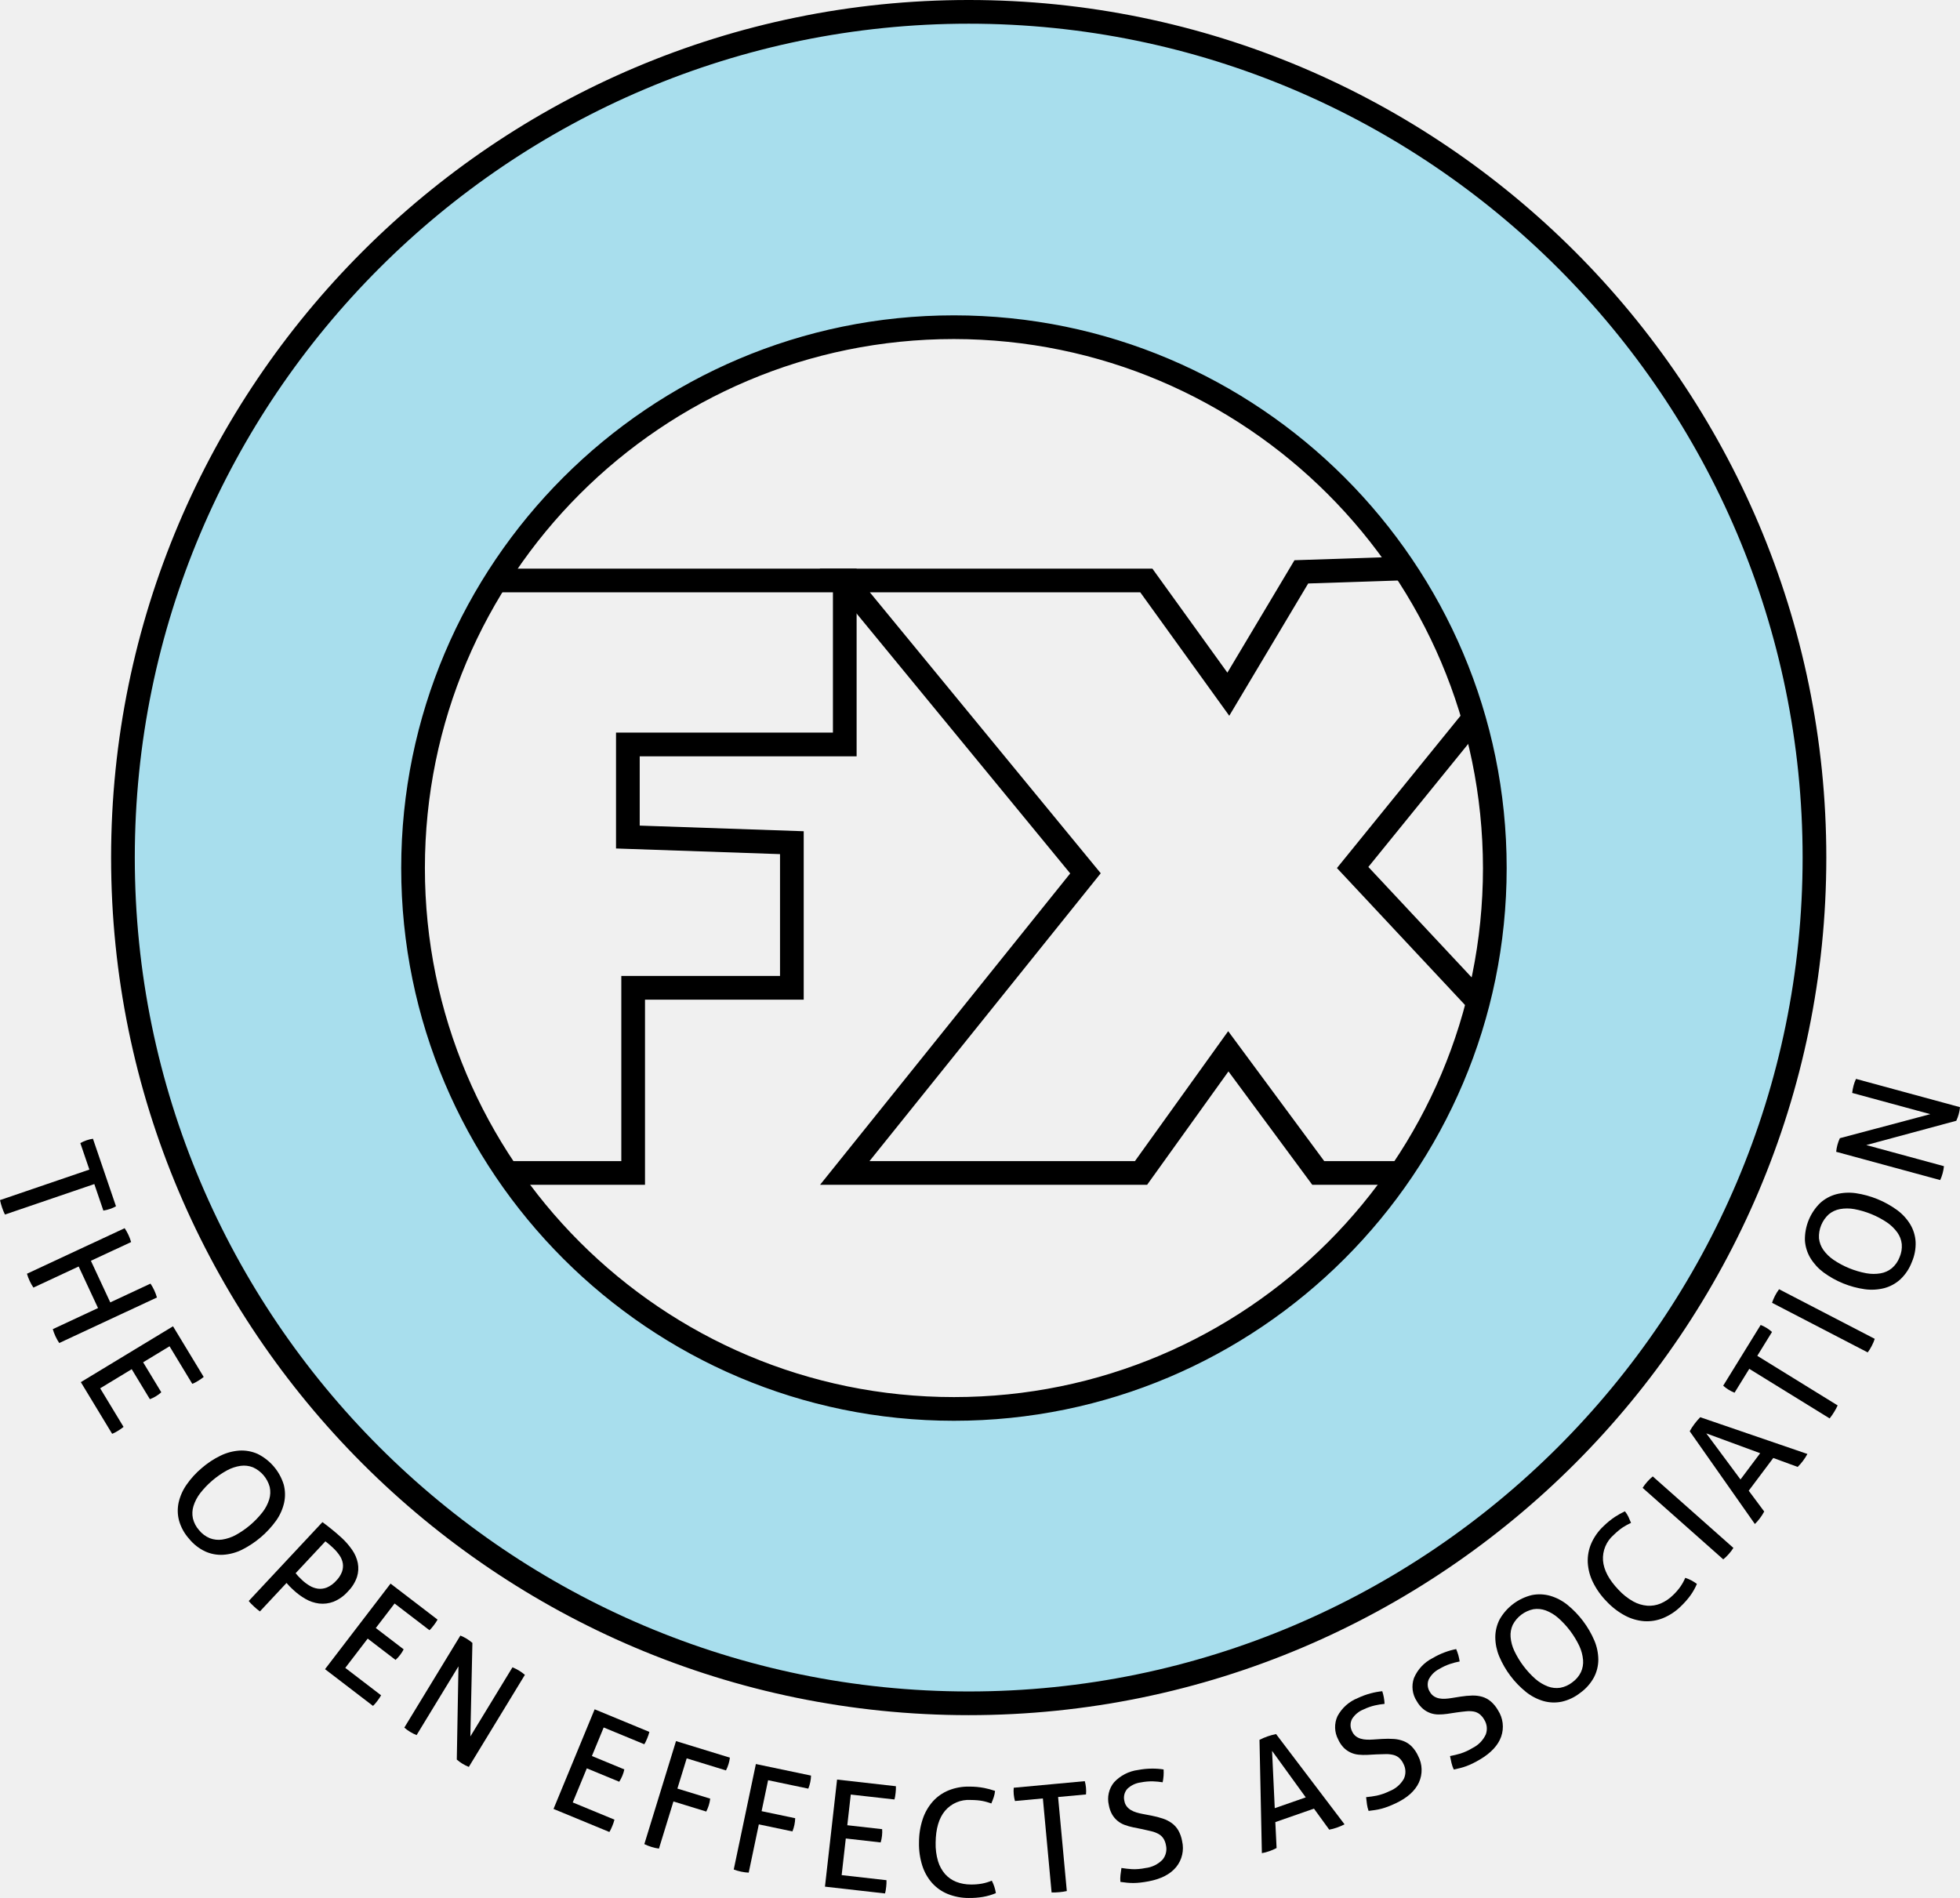
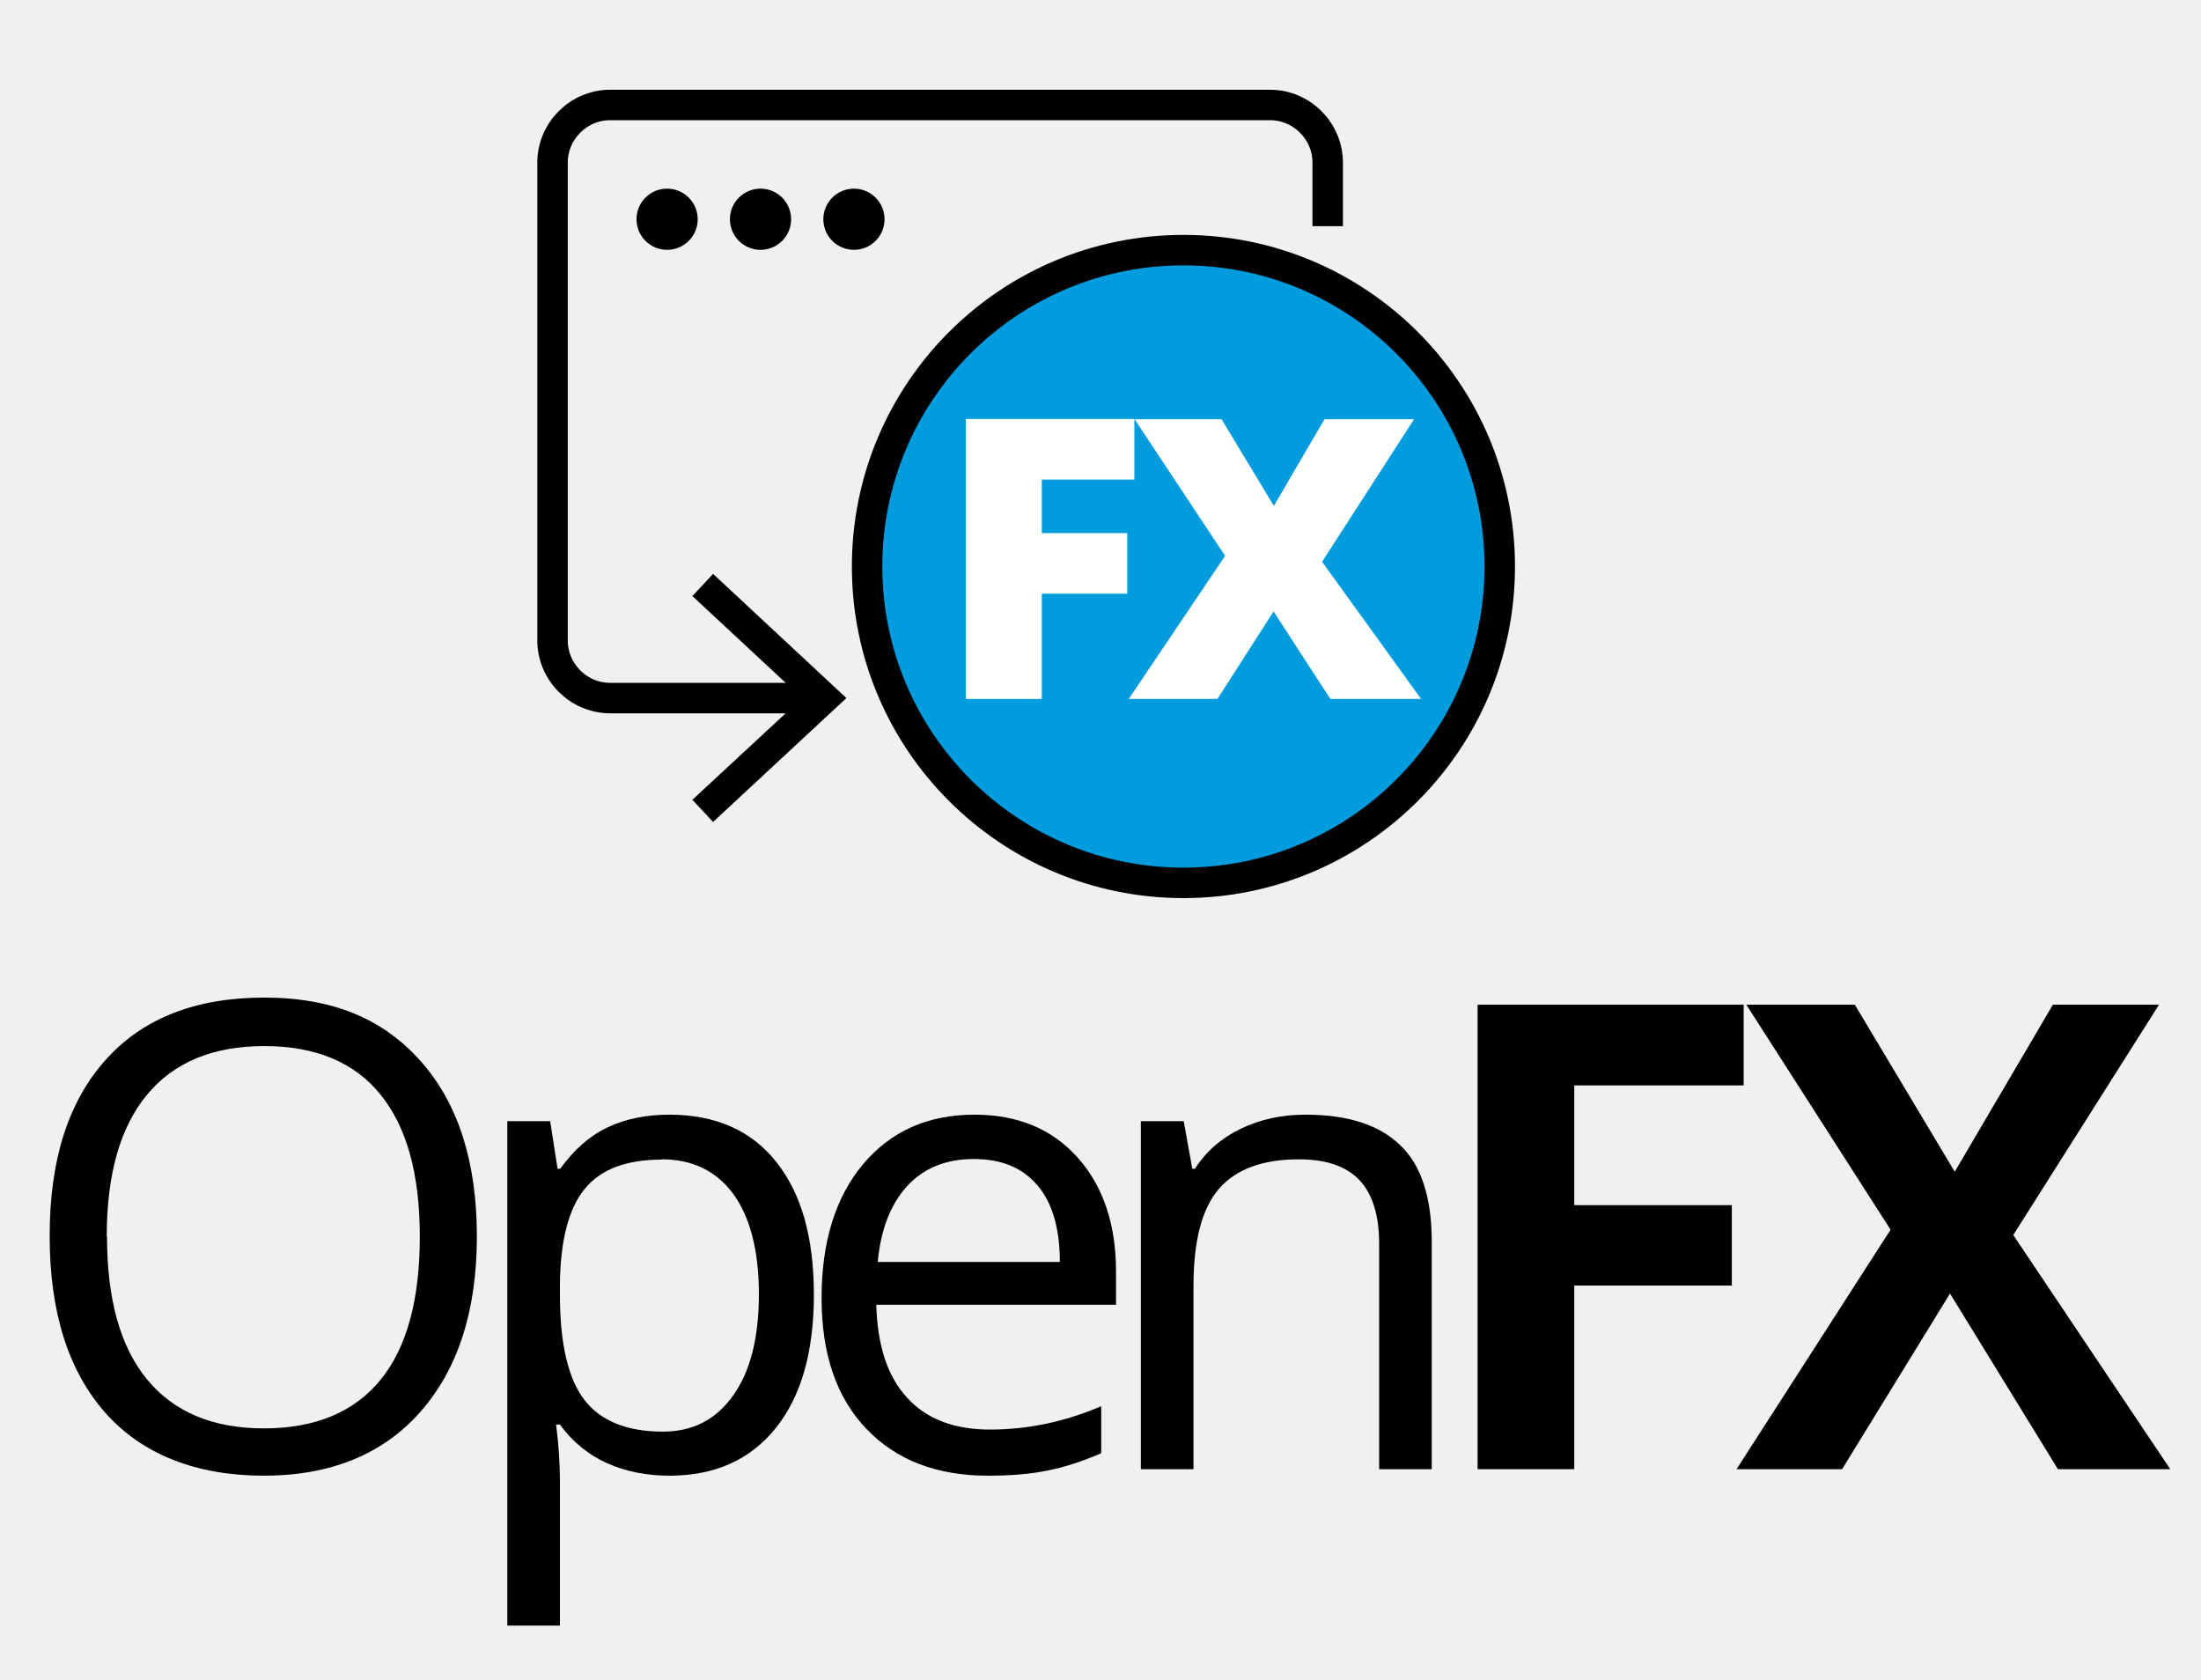
- <svg xmlns="http://www.w3.org/2000/svg" id="Layer_1" data-name="Layer 1" viewBox="0 0 469.573 454.731">
+ <svg xmlns="http://www.w3.org/2000/svg" id="AW" viewBox="0 0 74.45 56.82">
  <defs>
-     <style>.cls-1{fill:#a8deed;}</style>
+     <style>
+       .cls-1, .cls-2 {
+         fill: none;
+       }
+ 
+       .cls-3 {
+         fill: #fff;
+       }
+ 
+       .cls-4 {
+         fill: #009cde;
+       }
+ 
+       .cls-4, .cls-2 {
+         stroke: #000;
+         stroke-miterlimit: 10;
+         stroke-width: 1.03px;
+       }
+     </style>
  </defs>
-   <path d="M38.377,301.019l-2.168-6.354a6.178,6.178,0,0,1,.713-.355c.263-.119.521-.218.77-.305.247-.085.507-.16.774-.227a7.626,7.626,0,0,1,.767-.149L44.753,309.809a6.814,6.814,0,0,1-.678.346,7.533,7.533,0,0,1-.736.288c-.248.087-.521.167-.811.238a7.915,7.915,0,0,1-.798.163L39.56,304.488l-21.411,7.306a14.061,14.061,0,0,1-.683-1.662,15.832,15.832,0,0,1-.501-1.802Z" transform="translate(-16.96439 -20.80296)" />
-   <path d="M46.827,315.061c.165.24.324.497.477.772.152.27.296.545.427.827.132.284.252.57.362.863s.204.577.283.859l-9.636,4.49,4.643,9.962,9.635-4.492c.153.222.309.465.46.737.153.272.295.549.428.829q.196.426.369.879c.114.302.213.595.288.875L31.162,342.568q-.23-.326-.463-.735c-.152-.27-.3-.561-.442-.863-.132-.284-.254-.575-.369-.879a7.942,7.942,0,0,1-.275-.843l10.839-5.051-4.643-9.96L24.971,329.291c-.163-.243-.321-.495-.469-.753-.147-.263-.292-.545-.434-.849-.132-.282-.253-.575-.369-.875a8.762,8.762,0,0,1-.274-.843Z" transform="translate(-16.96439 -20.80296)" />
-   <path d="M58.415,338.564l7.352,12.135a11.002,11.002,0,0,1-1.296.909c-.224.135-.464.275-.714.414a5.263,5.263,0,0,1-.724.33l-5.451-9-6.326,3.837,4.352,7.185a7.789,7.789,0,0,1-.604.495c-.222.16-.446.311-.671.449-.227.137-.467.268-.726.396a7.337,7.337,0,0,1-.733.318l-4.354-7.189-7.556,4.579,5.601,9.248a11.571,11.571,0,0,1-1.296.909c-.224.135-.464.272-.714.412a5.354,5.354,0,0,1-.724.332l-7.501-12.377Z" transform="translate(-16.96439 -20.80296)" />
-   <path d="M62.26,389.466a11.029,11.029,0,0,1-2.394-4.327,9.216,9.216,0,0,1-.1-4.378,12.188,12.188,0,0,1,1.908-4.265,20.275,20.275,0,0,1,3.639-3.979,20.48,20.48,0,0,1,4.502-2.965,12.254,12.254,0,0,1,4.515-1.209,9.41,9.41,0,0,1,4.32.778,12.195,12.195,0,0,1,6.292,7.379,9.356,9.356,0,0,1,.082,4.387,11.984,11.984,0,0,1-1.916,4.254,22.552,22.552,0,0,1-8.144,6.942,11.965,11.965,0,0,1-4.505,1.223,9.197,9.197,0,0,1-4.306-.788A11.034,11.034,0,0,1,62.26,389.466Zm2.404-2.047a6.504,6.504,0,0,0,2.548,1.91,5.893,5.893,0,0,0,2.954.339,9.961,9.961,0,0,0,3.271-1.094,20.94,20.94,0,0,0,6.436-5.486,9.72,9.72,0,0,0,1.594-3.057,5.896,5.896,0,0,0,.119-2.96,7.237,7.237,0,0,0-4.03-4.726,5.906,5.906,0,0,0-2.939-.348,9.713,9.713,0,0,0-3.272,1.09,20.938,20.938,0,0,0-6.437,5.488,9.932,9.932,0,0,0-1.592,3.057,5.852,5.852,0,0,0-.134,2.97A6.508,6.508,0,0,0,64.664,387.419Z" transform="translate(-16.96439 -20.80296)" />
-   <path d="M94.21,385.484c.295.208.637.465,1.029.765q.586.45,1.215.964.625.512,1.241,1.035c.41.353.799.698,1.168,1.042a17.275,17.275,0,0,1,2.473,2.853,8.369,8.369,0,0,1,1.349,3.128,6.839,6.839,0,0,1-.19,3.336,9.024,9.024,0,0,1-2.157,3.464,9.196,9.196,0,0,1-3.472,2.482,7.312,7.312,0,0,1-3.455.433,8.61,8.61,0,0,1-3.265-1.108,15.589,15.589,0,0,1-2.904-2.15q-.498-.464-.868-.833c-.245-.245-.501-.524-.765-.838L79.234,406.878a14.574,14.574,0,0,1-1.413-1.172c-.211-.195-.428-.41-.657-.639a7.053,7.053,0,0,1-.607-.691Zm-6.419,12.236q.369.446.661.765c.192.215.491.508.893.884a10.326,10.326,0,0,0,1.774,1.337,5.209,5.209,0,0,0,2.006.721,4.352,4.352,0,0,0,2.15-.277,6.269,6.269,0,0,0,2.255-1.651,6.087,6.087,0,0,0,1.365-2.118,4.135,4.135,0,0,0,.198-2.026,4.787,4.787,0,0,0-.802-1.93,10.957,10.957,0,0,0-1.587-1.827,22.782,22.782,0,0,0-1.779-1.513Z" transform="translate(-16.96439 -20.80296)" />
-   <path d="M110.533,400.213l11.262,8.627a11.242,11.242,0,0,1-.875,1.319c-.163.211-.333.424-.517.646a5.31,5.31,0,0,1-.552.572l-8.352-6.399-4.499,5.875,6.672,5.108a7.209,7.209,0,0,1-.385.678c-.149.234-.302.453-.462.662-.163.211-.337.424-.531.634a6.875,6.875,0,0,1-.566.563l-6.671-5.11-5.372,7.015,8.581,6.571a10.773,10.773,0,0,1-.877,1.319c-.159.213-.332.426-.515.648a5.496,5.496,0,0,1-.552.57L94.833,420.712Z" transform="translate(-16.96439 -20.80296)" />
-   <path d="M127.257,412.664a8.439,8.439,0,0,1,.777.346c.268.137.515.272.74.408.224.137.458.295.702.472.244.174.464.355.665.529l-.488,22.41,10.088-16.563c.27.108.545.234.823.375s.548.293.816.456c.223.137.453.291.687.46.234.172.448.341.648.52L129.284,444.129c-.25-.094-.508-.213-.776-.346-.268-.137-.514-.275-.738-.41-.226-.137-.459-.293-.703-.469a8.345,8.345,0,0,1-.665-.531l.401-22.335L116.772,436.507c-.25-.096-.508-.208-.777-.343-.268-.137-.524-.282-.77-.428-.266-.163-.52-.334-.762-.508a6.888,6.888,0,0,1-.634-.513Z" transform="translate(-16.96439 -20.80296)" />
-   <path d="M159.429,430.328l13.112,5.415a10.716,10.716,0,0,1-.504,1.502q-.151.364-.332.756a5.163,5.163,0,0,1-.385.696l-9.726-4.016-2.822,6.839,7.765,3.208a6.884,6.884,0,0,1-.192.753c-.085.263-.174.517-.275.76-.102.243-.218.495-.35.749a6.749,6.749,0,0,1-.401.691l-7.766-3.208-3.371,8.167,9.992,4.126a10.755,10.755,0,0,1-.505,1.5c-.101.245-.208.495-.332.758a5.066,5.066,0,0,1-.384.696l-13.377-5.522Z" transform="translate(-16.96439 -20.80296)" />
-   <path d="M178.923,437.945l12.905,3.966a7.119,7.119,0,0,1-.125.774c-.058.27-.125.531-.203.778-.077.256-.169.513-.277.781a6.975,6.975,0,0,1-.334.724l-9.406-2.889-2.228,7.242,7.86,2.413c-.032.27-.076.536-.133.806-.06.27-.126.533-.204.783q-.118.378-.272.762c-.103.259-.218.501-.339.74l-7.861-2.418-3.472,11.294c-.29-.039-.582-.092-.872-.153-.295-.069-.601-.149-.923-.247-.295-.092-.596-.197-.898-.316a8.099,8.099,0,0,1-.809-.357Z" transform="translate(-16.96439 -20.80296)" />
-   <path d="M198.057,443.44l13.214,2.77a6.925,6.925,0,0,1-.053.776c-.034.277-.077.543-.132.801-.054.256-.121.524-.205.799a7.105,7.105,0,0,1-.266.751l-9.632-2.019-1.555,7.416,8.049,1.687c-.008.27-.029.54-.061.813-.033.277-.076.543-.131.799s-.121.52-.201.783c-.08.268-.171.52-.271.772l-8.048-1.69-2.426,11.562q-.438-.021-.884-.076c-.298-.037-.611-.092-.939-.16-.305-.064-.612-.14-.925-.231a7.914,7.914,0,0,1-.838-.286Z" transform="translate(-16.96439 -20.80296)" />
-   <path d="M217.509,447.163l14.095,1.594a10.476,10.476,0,0,1-.071,1.582c-.029.263-.065.538-.11.82a5.195,5.195,0,0,1-.177.772l-10.455-1.179-.832,7.35,8.35.943a6.668,6.668,0,0,1,.019.781c-.007.277-.025.547-.055.806-.03.263-.072.536-.128.82a7.182,7.182,0,0,1-.196.774l-8.351-.948-.991,8.778,10.74,1.216a10.81,10.81,0,0,1-.071,1.582c-.031.263-.068.536-.111.82a5.297,5.297,0,0,1-.177.774l-14.381-1.628Z" transform="translate(-16.96439 -20.80296)" />
-   <path d="M254.578,471.382a9.83,9.83,0,0,1,.978,2.99,14.463,14.463,0,0,1-3.098.904,19.371,19.371,0,0,1-3.414.256,13.298,13.298,0,0,1-5.038-.964,10.236,10.236,0,0,1-3.764-2.658,11.598,11.598,0,0,1-2.331-4.167,17.065,17.065,0,0,1-.774-5.504,17.665,17.665,0,0,1,.879-5.577,12.091,12.091,0,0,1,2.409-4.231,10.321,10.321,0,0,1,3.796-2.677,12.607,12.607,0,0,1,5.002-.904,18.474,18.474,0,0,1,3.517.321,19.578,19.578,0,0,1,2.615.707,6.637,6.637,0,0,1-.321,1.525c-.158.462-.348.962-.57,1.484-.357-.124-.703-.234-1.037-.334s-.694-.185-1.076-.261a12.078,12.078,0,0,0-1.273-.174c-.467-.039-.998-.064-1.598-.069a7.426,7.426,0,0,0-6.112,2.601q-2.198,2.634-2.246,7.629a14.321,14.321,0,0,0,.57,4.423,8.416,8.416,0,0,0,1.694,3.102,7.056,7.056,0,0,0,2.658,1.857,9.595,9.595,0,0,0,3.497.643,13.749,13.749,0,0,0,2.731-.224A11.734,11.734,0,0,0,254.578,471.382Z" transform="translate(-16.96439 -20.80296)" />
-   <path d="M266.814,451.683l-6.688.62a7.378,7.378,0,0,1-.179-.776c-.05-.284-.087-.559-.112-.82-.025-.263-.039-.531-.039-.808a6.459,6.459,0,0,1,.037-.778l17.021-1.578a6.776,6.776,0,0,1,.174.742,7.491,7.491,0,0,1,.11.783c.025.261.039.545.043.843a6.89,6.89,0,0,1-.034.815l-6.686.618,2.088,22.529a13.743,13.743,0,0,1-1.779.27,14.703,14.703,0,0,1-1.868.066Z" transform="translate(-16.96439 -20.80296)" />
-   <path d="M285.636,468.344q1.243.203,2.573.286a13.176,13.176,0,0,0,3.164-.27,6.789,6.789,0,0,0,4.103-1.997,3.987,3.987,0,0,0,.827-3.46,4.343,4.343,0,0,0-.618-1.637,3.315,3.315,0,0,0-1.129-1.051,6.77,6.77,0,0,0-1.676-.653c-.653-.169-1.41-.341-2.271-.522l-2.166-.433a14.177,14.177,0,0,1-2.047-.584,5.719,5.719,0,0,1-2.992-2.507,6.866,6.866,0,0,1-.788-2.241,6.302,6.302,0,0,1,1.241-5.445,9.522,9.522,0,0,1,5.8-2.972,18.037,18.037,0,0,1,3.265-.323,17.094,17.094,0,0,1,2.814.204,11.227,11.227,0,0,1-.224,3.073,18.956,18.956,0,0,0-2.326-.222,13.45,13.45,0,0,0-2.894.254,5.721,5.721,0,0,0-3.253,1.545,3.211,3.211,0,0,0-.691,2.924,2.891,2.891,0,0,0,.549,1.268,3.579,3.579,0,0,0,.987.875,5.796,5.796,0,0,0,1.314.575,12.749,12.749,0,0,0,1.529.369l2.122.405a21.182,21.182,0,0,1,2.729.71,8.009,8.009,0,0,1,2.143,1.097,5.761,5.761,0,0,1,1.552,1.736,8.026,8.026,0,0,1,.902,2.569,7.209,7.209,0,0,1-1.426,6.207q-2.112,2.572-6.628,3.423c-.73.135-1.392.238-1.99.3a14.724,14.724,0,0,1-3.212.021q-.745-.079-1.534-.188a7.95,7.95,0,0,1,.021-1.646C285.467,469.464,285.545,468.898,285.636,468.344Z" transform="translate(-16.96439 -20.80296)" />
-   <path d="M331.762,454.126l-9.257,3.228.302,6.209c-.279.147-.559.284-.847.408-.286.126-.575.24-.868.341-.318.112-.632.208-.946.293a8.818,8.818,0,0,1-.865.188l-.57-27.148c.279-.144.582-.293.914-.433q.498-.213,1.039-.401c.316-.112.648-.213.996-.309s.687-.174,1.019-.243l16.405,21.625c-.256.14-.549.279-.881.421-.332.14-.655.268-.971.375-.293.103-.598.197-.911.282-.311.082-.611.151-.9.199Zm-9.394-.108,7.427-2.59-8.071-11.146Z" transform="translate(-16.96439 -20.80296)" />
-   <path d="M344.254,451.378a25.424,25.424,0,0,0,2.564-.369,13.397,13.397,0,0,0,2.997-1.051,6.818,6.818,0,0,0,3.471-2.958,3.997,3.997,0,0,0-.066-3.56,4.379,4.379,0,0,0-1.007-1.431,3.3,3.3,0,0,0-1.355-.733,6.964,6.964,0,0,0-1.786-.215c-.675.002-1.452.023-2.331.066l-2.205.121a13.777,13.777,0,0,1-2.127-.053,5.766,5.766,0,0,1-3.526-1.676,6.946,6.946,0,0,1-1.323-1.976,6.289,6.289,0,0,1-.16-5.58,9.499,9.499,0,0,1,4.87-4.332,17.834,17.834,0,0,1,3.079-1.126,17.099,17.099,0,0,1,2.775-.511,11.2,11.2,0,0,1,.552,3.031,18.058,18.058,0,0,0-2.306.371,13.043,13.043,0,0,0-2.738.968,5.728,5.728,0,0,0-2.766,2.308,3.222,3.222,0,0,0,.064,3.009,2.914,2.914,0,0,0,.849,1.09,3.558,3.558,0,0,0,1.175.595,5.646,5.646,0,0,0,1.415.229,12.991,12.991,0,0,0,1.575-.025l2.155-.14a21.374,21.374,0,0,1,2.821.005,7.973,7.973,0,0,1,2.349.524,5.668,5.668,0,0,1,1.935,1.294,8.02,8.02,0,0,1,1.52,2.26,7.22,7.22,0,0,1,.172,6.37q-1.398,3.015-5.559,4.971c-.673.314-1.291.579-1.852.79a15.834,15.834,0,0,1-1.603.513,14.119,14.119,0,0,1-1.502.309q-.742.11-1.532.204a7.943,7.943,0,0,1-.392-1.6Q344.328,452.215,344.254,451.378Z" transform="translate(-16.96439 -20.80296)" />
-   <path d="M364.356,441.531a25.069,25.069,0,0,0,2.519-.607,13.333,13.333,0,0,0,2.885-1.328,6.795,6.795,0,0,0,3.178-3.272,4.013,4.013,0,0,0-.398-3.54,4.465,4.465,0,0,0-1.14-1.33,3.281,3.281,0,0,0-1.417-.6,6.875,6.875,0,0,0-1.797-.043q-1.01.093-2.315.279l-2.184.33a13.811,13.811,0,0,1-2.122.147,5.904,5.904,0,0,1-1.932-.339,5.835,5.835,0,0,1-1.733-.998,6.862,6.862,0,0,1-1.504-1.845,6.28,6.28,0,0,1-.682-5.536,9.491,9.491,0,0,1,4.439-4.769,18.127,18.127,0,0,1,2.963-1.415,17.237,17.237,0,0,1,2.715-.767,11.251,11.251,0,0,1,.833,2.97,17.784,17.784,0,0,0-2.26.584,13.143,13.143,0,0,0-2.638,1.22,5.712,5.712,0,0,0-2.535,2.56,3.216,3.216,0,0,0,.343,2.988,2.9,2.9,0,0,0,.948,1.003,3.589,3.589,0,0,0,1.225.488,5.883,5.883,0,0,0,1.431.092,12.809,12.809,0,0,0,1.564-.174l2.136-.339a20.996,20.996,0,0,1,2.807-.259,7.838,7.838,0,0,1,2.388.3,5.676,5.676,0,0,1,2.047,1.106,7.971,7.971,0,0,1,1.726,2.109,7.218,7.218,0,0,1,.767,6.324q-1.109,3.132-5.069,5.47c-.641.375-1.23.696-1.77.962a16.594,16.594,0,0,1-1.548.662,14.671,14.671,0,0,1-1.465.449c-.485.119-.987.231-1.504.346a7.964,7.964,0,0,1-.543-1.559Q364.508,442.357,364.356,441.531Z" transform="translate(-16.96439 -20.80296)" />
-   <path d="M395.559,426.383a11.083,11.083,0,0,1-4.465,2.129,9.232,9.232,0,0,1-4.375-.169,12.153,12.153,0,0,1-4.144-2.159,21.852,21.852,0,0,1-6.438-8.549,12.162,12.162,0,0,1-.934-4.579,9.417,9.417,0,0,1,1.037-4.265,12.204,12.204,0,0,1,7.746-5.834,9.386,9.386,0,0,1,4.385.183,11.991,11.991,0,0,1,4.13,2.171,22.421,22.421,0,0,1,6.438,8.545,12.023,12.023,0,0,1,.948,4.572,9.214,9.214,0,0,1-1.049,4.249A11.055,11.055,0,0,1,395.559,426.383Zm-1.9-2.523a6.494,6.494,0,0,0,2.061-2.429,5.856,5.856,0,0,0,.513-2.928,9.965,9.965,0,0,0-.888-3.331,20.963,20.963,0,0,0-5.09-6.754,9.743,9.743,0,0,0-2.954-1.774,5.936,5.936,0,0,0-2.947-.3,7.24,7.24,0,0,0-4.964,3.739,5.919,5.919,0,0,0-.524,2.912,9.697,9.697,0,0,0,.891,3.331,20.978,20.978,0,0,0,5.087,6.757,9.964,9.964,0,0,0,2.958,1.772,5.872,5.872,0,0,0,2.954.316A6.524,6.524,0,0,0,393.658,423.86Z" transform="translate(-16.96439 -20.80296)" />
-   <path d="M420.719,398.825a9.674,9.674,0,0,1,2.786,1.461,14.416,14.416,0,0,1-1.584,2.807,19.471,19.471,0,0,1-2.267,2.567,13.226,13.226,0,0,1-4.279,2.828,10.263,10.263,0,0,1-4.549.726,11.703,11.703,0,0,1-4.579-1.358,17.091,17.091,0,0,1-4.396-3.4,17.646,17.646,0,0,1-3.265-4.604,12.121,12.121,0,0,1-1.23-4.714,10.358,10.358,0,0,1,.849-4.563,12.569,12.569,0,0,1,2.947-4.14,18.689,18.689,0,0,1,2.743-2.228,20.077,20.077,0,0,1,2.365-1.321,6.8,6.8,0,0,1,.833,1.314c.211.446.421.936.63,1.463-.343.163-.666.323-.978.485q-.46.247-.952.566a11.411,11.411,0,0,0-1.03.765c-.362.295-.76.65-1.191,1.067a7.416,7.416,0,0,0-2.562,6.127q.271,3.424,3.721,7.027a14.31,14.31,0,0,0,3.494,2.773,8.334,8.334,0,0,0,3.382,1.035,7.032,7.032,0,0,0,3.199-.524,9.514,9.514,0,0,0,2.951-1.98,13.741,13.741,0,0,0,1.8-2.07A11.859,11.859,0,0,0,420.719,398.825Z" transform="translate(-16.96439 -20.80296)" />
-   <path d="M410.501,377.274c.156-.247.325-.495.515-.744.19-.247.387-.49.593-.721.206-.234.421-.46.646-.678.224-.215.449-.417.675-.598l19.319,17.128c-.153.247-.323.492-.501.73-.181.24-.382.485-.607.735-.204.234-.426.463-.657.689a8.423,8.423,0,0,1-.664.586Z" transform="translate(-16.96439 -20.80296)" />
-   <path d="M441.804,370.116l-5.884,7.84,3.711,4.987c-.149.275-.307.547-.474.811-.167.261-.346.52-.531.767-.201.27-.41.527-.62.769a8.879,8.879,0,0,1-.616.641l-15.608-22.22q.223-.416.517-.87c.195-.3.41-.604.639-.909.201-.27.421-.54.655-.813s.472-.529.71-.769l25.675,8.803c-.135.261-.3.54-.495.843-.197.302-.398.586-.598.854-.185.247-.387.495-.6.737-.213.245-.426.469-.637.671Zm-7.858,5.145,4.719-6.289-12.911-4.751Z" transform="translate(-16.96439 -20.80296)" />
-   <path d="M436.05,348.757l-3.526,5.717a7.382,7.382,0,0,1-.728-.323c-.259-.131-.497-.268-.724-.405-.222-.137-.446-.291-.666-.456a6.498,6.498,0,0,1-.602-.495l8.977-14.55c.229.085.46.19.696.305.238.119.469.247.691.385.224.14.458.298.701.472a7.343,7.343,0,0,1,.63.517l-3.526,5.717,19.253,11.881a13.92,13.92,0,0,1-.849,1.582,15.371,15.371,0,0,1-1.072,1.532Z" transform="translate(-16.96439 -20.80296)" />
-   <path d="M441.506,332.934c.089-.277.195-.559.318-.847.121-.286.254-.568.396-.845.144-.277.298-.545.463-.811.165-.268.334-.513.508-.746l22.921,11.885c-.089.277-.195.554-.309.829-.119.279-.252.566-.408.863-.142.275-.3.552-.467.829a8.173,8.173,0,0,1-.504.73Z" transform="translate(-16.96439 -20.80296)" />
-   <path d="M474.984,323.212a11.03,11.03,0,0,1-2.747,4.114,9.311,9.311,0,0,1-3.842,2.097,12.265,12.265,0,0,1-4.666.263,21.888,21.888,0,0,1-9.909-4.046,12.309,12.309,0,0,1-3.144-3.46,9.397,9.397,0,0,1-1.294-4.197,12.179,12.179,0,0,1,3.668-8.973,9.392,9.392,0,0,1,3.86-2.09,12.062,12.062,0,0,1,4.659-.247,22.433,22.433,0,0,1,9.907,4.048,12.026,12.026,0,0,1,3.153,3.439,9.196,9.196,0,0,1,1.275,4.19A11.03,11.03,0,0,1,474.984,323.212Zm-2.924-1.197a6.517,6.517,0,0,0,.527-3.137,5.868,5.868,0,0,0-1.055-2.782,10.031,10.031,0,0,0-2.47-2.404,20.936,20.936,0,0,0-7.828-3.201,9.738,9.738,0,0,0-3.448-.011,5.897,5.897,0,0,0-2.683,1.25,7.24,7.24,0,0,0-2.349,5.751,5.943,5.943,0,0,0,1.037,2.773,9.722,9.722,0,0,0,2.47,2.404,20.796,20.796,0,0,0,7.828,3.199,9.854,9.854,0,0,0,3.448.014,5.855,5.855,0,0,0,2.699-1.243A6.479,6.479,0,0,0,472.06,322.015Z" transform="translate(-16.96439 -20.80296)" />
-   <path d="M456.871,296.756q.034-.398.117-.845c.055-.293.119-.566.188-.822.069-.254.156-.522.254-.804.103-.284.213-.543.327-.788l21.662-5.758-18.713-5.085c.032-.291.073-.588.133-.895s.128-.609.211-.914c.069-.254.151-.517.25-.785a8.169,8.169,0,0,1,.323-.769l24.915,6.775c-.025.27-.064.549-.119.843-.055.295-.119.572-.188.824-.069.256-.153.522-.254.806a8.2,8.2,0,0,1-.327.785l-21.566,5.82,18.607,5.06a8.039,8.039,0,0,1-.119.845c-.055.295-.119.582-.195.859-.082.3-.174.591-.275.875a7.311,7.311,0,0,1-.316.749Z" transform="translate(-16.96439 -20.80296)" />
-   <path d="M171.494,304.666H134.788L57.503,222.444l72.667-65.407h92.021V202.005h-51.965v16.599l39.29,1.353v40.349H171.494Zm-34.251-5.677h28.574V254.629h38.023v-29.188l-39.29-1.353V196.328h51.965V162.714H132.348L65.613,222.783Z" transform="translate(-16.96439 -20.80296)" />
-   <path d="M416.011,304.666H331.356l-20.08-27.168-19.49,27.168H213.432l59.932-74.602-60.018-73.028h79.704l17.969,24.924,16.071-26.935,79.474-2.637-61.773,76.125Zm-81.789-5.677h68.706l-65.663-70.212,57.05-70.301-63.938,2.12-18.909,31.694-21.322-29.576H225.361l55.317,67.311L225.274,298.989h63.597l22.338-31.133Z" transform="translate(-16.96439 -20.80296)" />
-   <path class="cls-1" d="M249.045,23.641c-111.907,0-202.625,90.718-202.625,202.625s90.718,202.625,202.625,202.625S451.67,338.173,451.67,226.267,360.952,23.641,249.045,23.641ZM245.506,358.36a129.582,129.582,0,1,1,129.583-129.582A129.582,129.582,0,0,1,245.506,358.36Z" transform="translate(-16.96439 -20.80296)" />
-   <path d="M249.046,431.73c-113.294,0-205.465-92.17-205.465-205.464,0-113.293,92.171-205.464,205.465-205.464,113.293,0,205.463,92.171,205.463,205.464C454.508,339.56,362.338,431.73,249.046,431.73Zm0-405.25C138.882,26.48,49.258,116.104,49.258,226.267S138.882,426.053,249.046,426.053c110.161,0,199.786-89.624,199.786-199.787S359.207,26.48,249.046,26.48Zm-3.539,334.72c-73.018,0-132.422-59.405-132.422-132.422,0-73.018,59.404-132.422,132.422-132.422,73.017,0,132.422,59.404,132.422,132.422C377.928,301.795,318.523,361.2,245.506,361.2Zm0-259.166A126.745,126.745,0,1,0,372.251,228.778,126.888,126.888,0,0,0,245.506,102.034Z" transform="translate(-16.96439 -20.80296)" />
+   <g>
+     <g>
+       <g>
+         <path class="cls-2" d="M27.52,23.61h-6.88c-1.07,0-1.95-.88-1.95-1.95V5.5c0-1.07,.88-1.95,1.95-1.95h22.32c1.07,0,1.95,.88,1.95,1.95v2.15" />
+         <polygon points="24.12 19.41 23.42 20.16 27.13 23.61 23.42 27.05 24.12 27.8 28.63 23.61 24.12 19.41" />
+       </g>
+       <rect x="21.53" y="6.38" width="2.07" height="2.07" rx="1.04" ry="1.04" />
+       <rect x="24.69" y="6.38" width="2.07" height="2.07" rx="1.04" ry="1.04" />
+       <rect x="27.85" y="6.38" width="2.07" height="2.07" rx="1.04" ry="1.04" />
+       <g>
+         <circle class="cls-4" cx="40.03" cy="19.16" r="10.7" />
+         <circle class="cls-1" cx="40.02" cy="19.22" r="9.42" />
+       </g>
+     </g>
+     <path class="cls-3" d="M35.24,23.64h-2.57V14.17h5.7v2.05h-3.13v1.81h2.89v2.05h-2.89v3.56Z" />
+     <path class="cls-3" d="M48.07,23.64h-3.07l-1.92-2.96-1.9,2.96h-3l3.26-4.84-3.06-4.62h2.94l1.77,2.93,1.71-2.93h3.03l-3.11,4.82,3.35,4.64Z" />
+   </g>
+   <g>
+     <path d="M16.13,41.82c0,2.51-.64,4.49-1.91,5.93-1.27,1.44-3.04,2.16-5.3,2.16s-4.1-.71-5.35-2.12c-1.26-1.42-1.89-3.41-1.89-5.99s.63-4.54,1.89-5.95c1.26-1.41,3.05-2.11,5.37-2.11s4.02,.72,5.29,2.15,1.9,3.41,1.9,5.93Zm-12.51,0c0,2.13,.45,3.74,1.36,4.84,.91,1.1,2.22,1.65,3.95,1.65s3.05-.55,3.94-1.64,1.33-2.71,1.33-4.84-.44-3.71-1.33-4.81c-.88-1.09-2.19-1.64-3.93-1.64s-3.06,.55-3.97,1.65c-.91,1.1-1.36,2.7-1.36,4.8Z" />
+     <path d="M22.64,49.91c-.77,0-1.47-.14-2.1-.42-.63-.28-1.17-.72-1.6-1.31h-.13c.09,.69,.13,1.34,.13,1.96v4.84h-1.78v-17.06h1.45l.25,1.61h.09c.46-.64,.99-1.11,1.6-1.4s1.31-.43,2.09-.43c1.56,0,2.77,.53,3.62,1.6,.85,1.07,1.27,2.56,1.27,4.49s-.43,3.44-1.29,4.51c-.86,1.07-2.06,1.61-3.59,1.61Zm-.26-10.69c-1.2,0-2.07,.33-2.61,1s-.81,1.73-.83,3.18v.4c0,1.65,.28,2.84,.83,3.55,.55,.71,1.44,1.07,2.65,1.07,1.02,0,1.81-.41,2.39-1.24,.58-.82,.86-1.96,.86-3.41s-.29-2.59-.86-3.38c-.58-.79-1.39-1.18-2.43-1.18Z" />
+     <path d="M33.42,49.91c-1.74,0-3.11-.53-4.12-1.59-1.01-1.06-1.51-2.53-1.51-4.42s.47-3.41,1.4-4.52c.94-1.12,2.19-1.68,3.77-1.68,1.48,0,2.64,.49,3.5,1.46,.86,.97,1.29,2.25,1.29,3.84v1.13h-8.11c.04,1.38,.38,2.43,1.05,3.15,.66,.72,1.59,1.07,2.8,1.07,1.27,0,2.52-.26,3.76-.79v1.59c-.63,.27-1.23,.47-1.79,.58-.56,.12-1.24,.18-2.04,.18Zm-.48-10.71c-.95,0-1.7,.31-2.26,.92-.56,.62-.89,1.47-.99,2.56h6.16c0-1.12-.25-1.99-.75-2.58-.5-.6-1.22-.9-2.15-.9Z" />
+     <path d="M46.65,49.69v-7.62c0-.96-.22-1.68-.66-2.15s-1.12-.71-2.05-.71c-1.23,0-2.13,.33-2.71,1s-.86,1.77-.86,3.3v6.18h-1.78v-11.77h1.45l.29,1.61h.09c.37-.58,.88-1.03,1.54-1.35,.66-.32,1.39-.48,2.2-.48,1.42,0,2.49,.34,3.2,1.03,.72,.68,1.07,1.78,1.07,3.28v7.68h-1.78Z" />
+     <path d="M53.26,49.69h-3.28v-15.71h9v2.73h-5.73v4.05h5.33v2.72h-5.33v6.21Z" />
+     <path d="M73.41,49.69h-3.8l-3.65-5.94-3.65,5.94h-3.57l5.21-8.1-4.88-7.61h3.67l3.38,5.65,3.32-5.65h3.59l-4.93,7.79,5.31,7.92Z" />
+   </g>
</svg>
